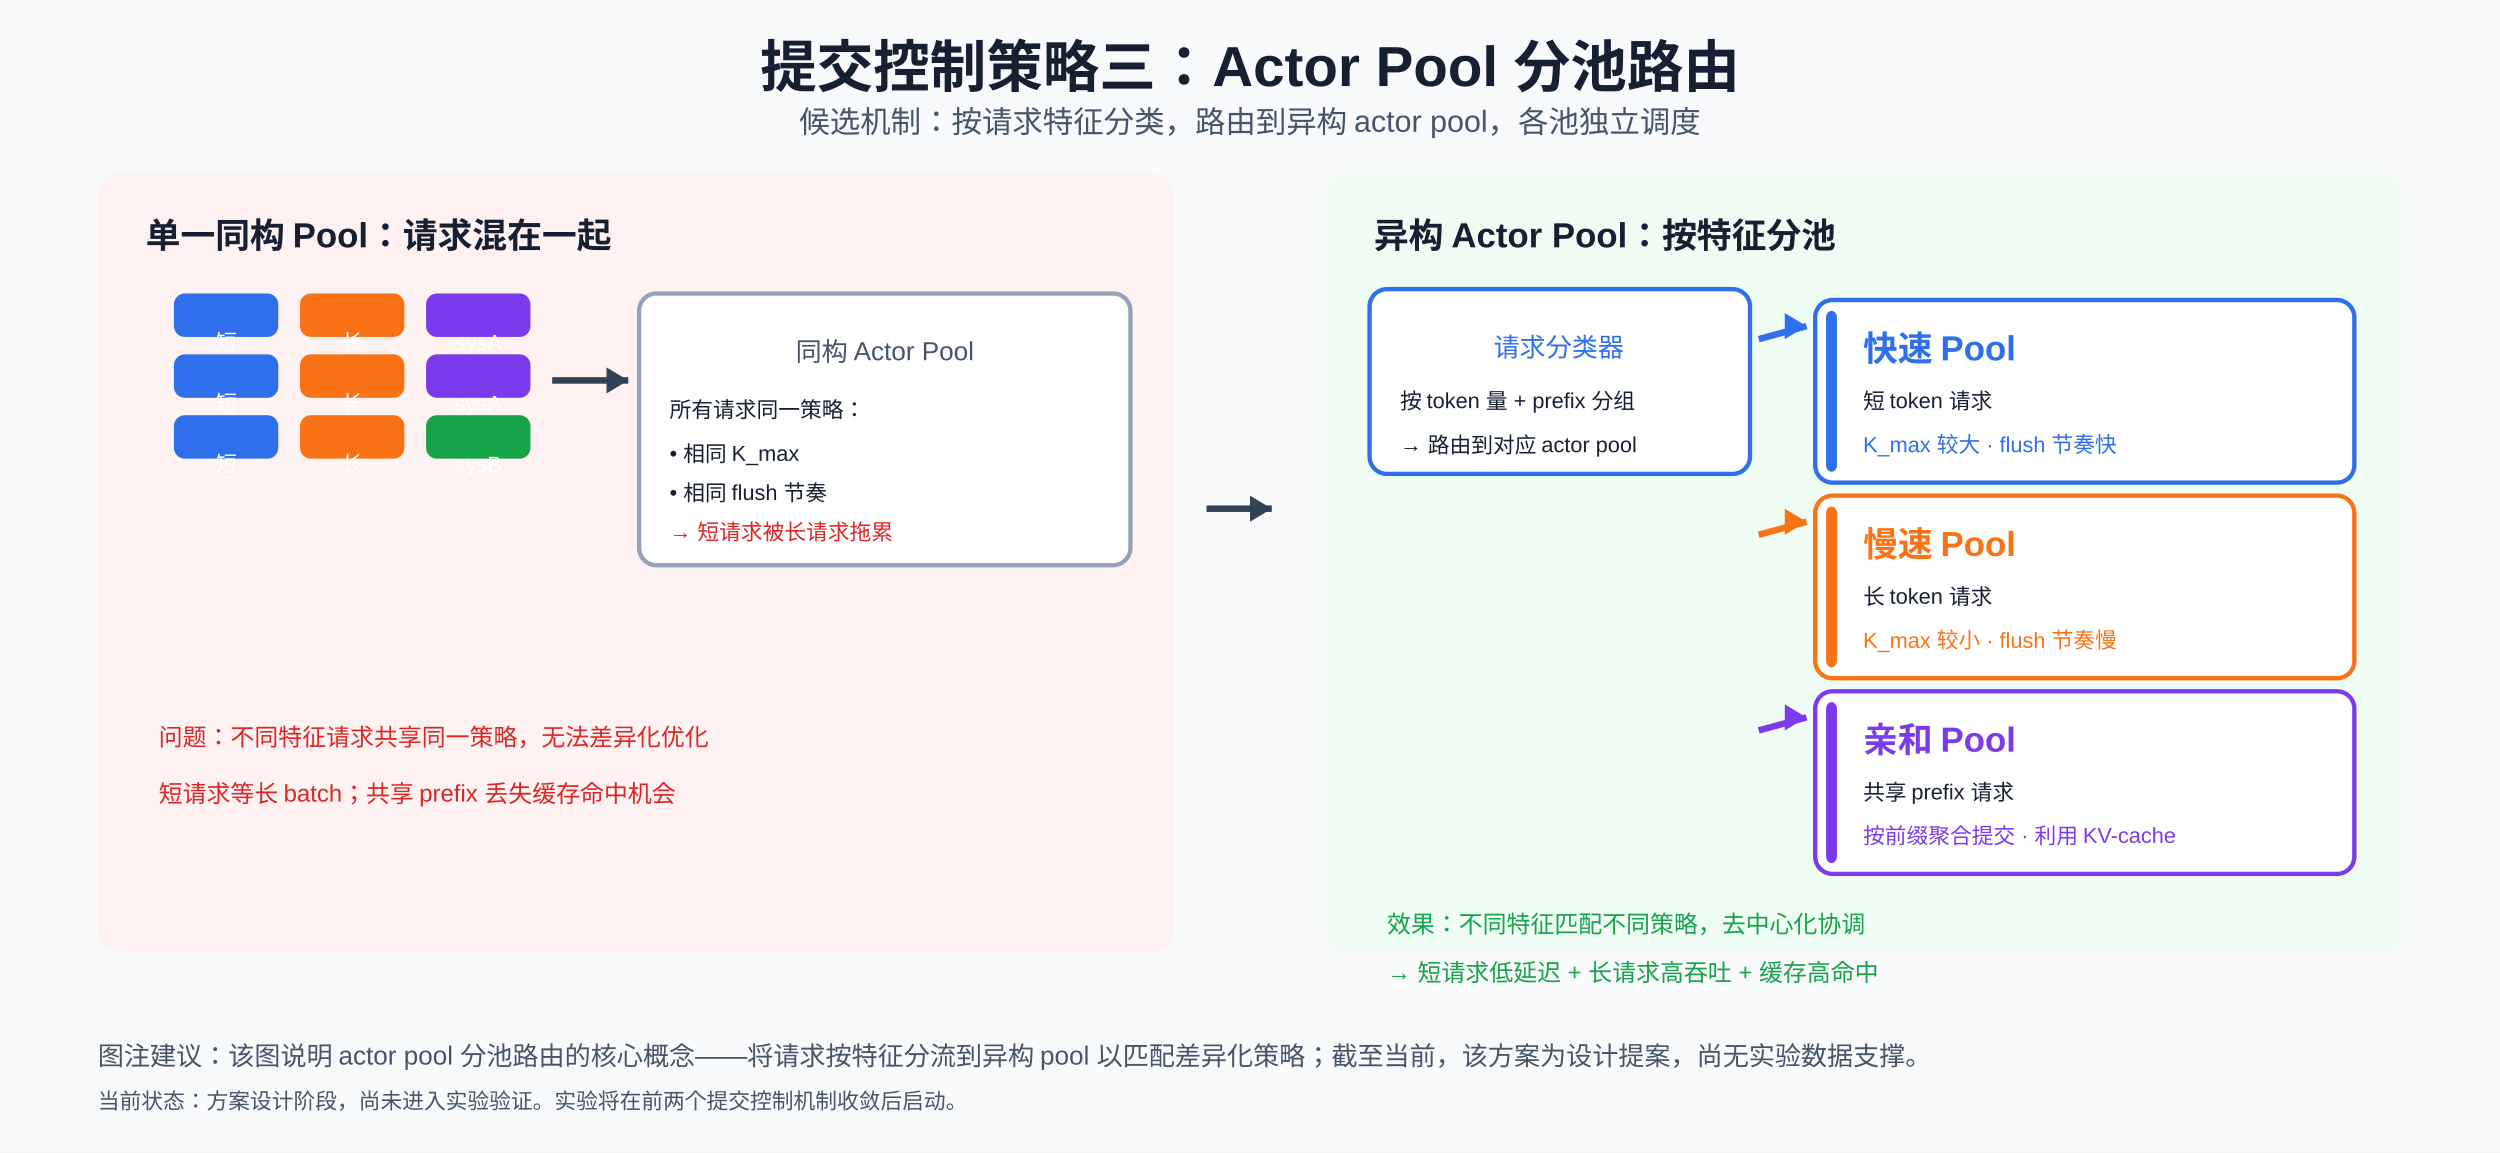
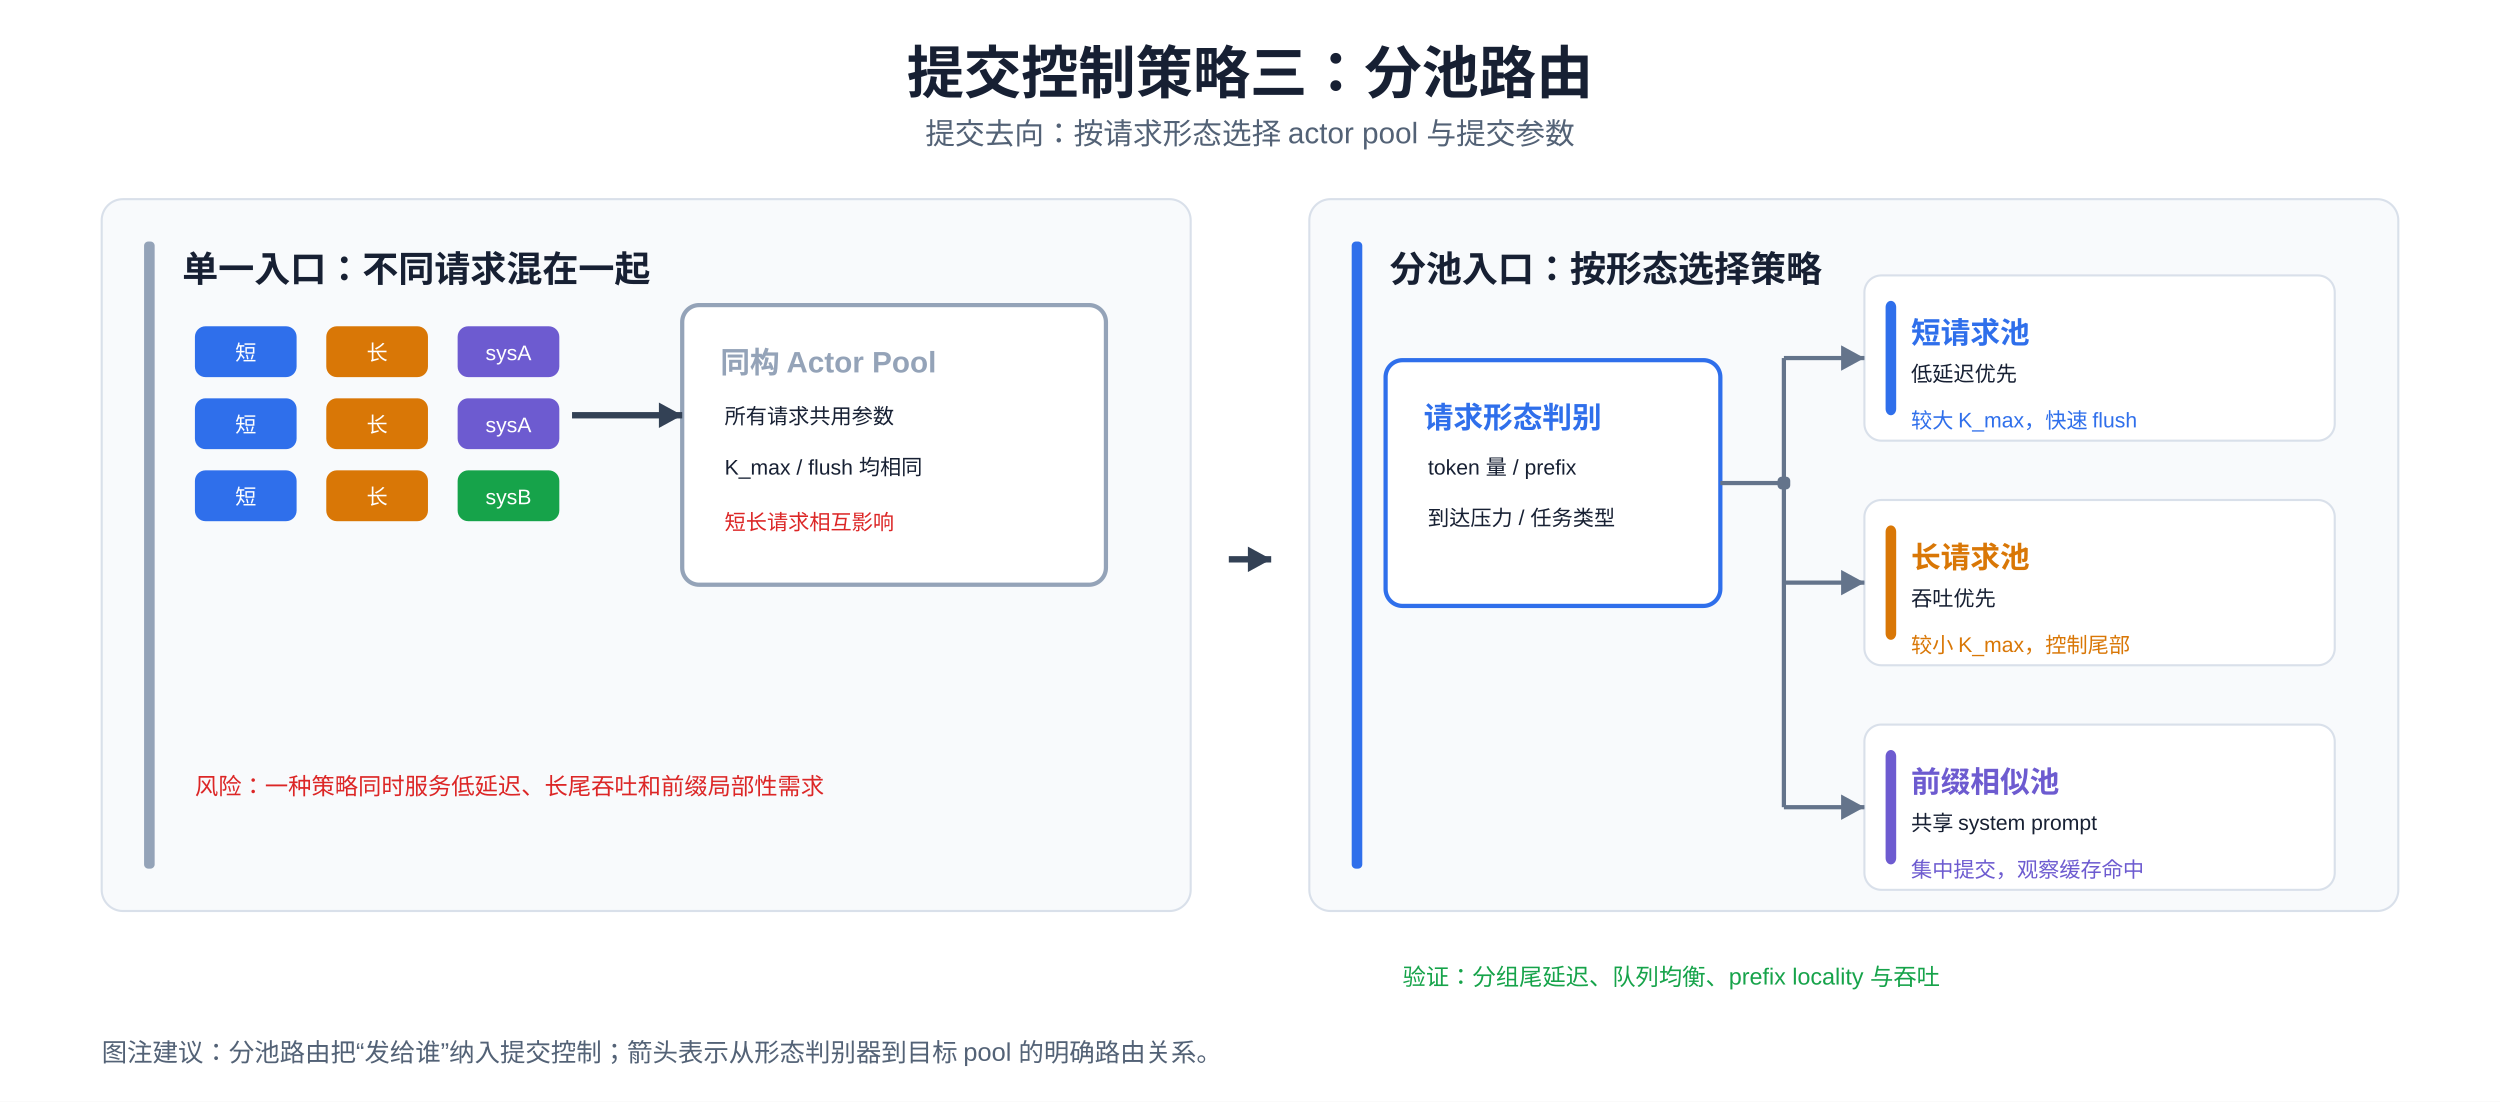
- <svg xmlns="http://www.w3.org/2000/svg" width="1150" height="530" viewBox="0 0 1150 530">
-   <rect width="1150" height="530" fill="#F8FAFC" />
-   <text x="575" y="40" font-family="Microsoft YaHei,SimHei,Arial,sans-serif" font-size="26" font-weight="bold" fill="#172033" text-anchor="middle">提交控制策略三：Actor Pool 分池路由</text>
-   <text x="575" y="61" font-family="Microsoft YaHei,SimHei,Arial,sans-serif" font-size="14" font-weight="normal" fill="#475569" text-anchor="middle">候选机制：按请求特征分类，路由到异构 actor pool，各池独立调度</text>
-   <rect x="45" y="80" width="495" height="358" rx="10" ry="10" fill="#FEF2F2" />
-   <rect x="610" y="80" width="495" height="358" rx="10" ry="10" fill="#F0FDF4" />
-   <text x="67" y="114" font-family="Microsoft YaHei,SimHei,Arial,sans-serif" font-size="16" font-weight="bold" fill="#172033" text-anchor="start">单一同构 Pool：请求混在一起</text>
-   <text x="632" y="114" font-family="Microsoft YaHei,SimHei,Arial,sans-serif" font-size="16" font-weight="bold" fill="#172033" text-anchor="start">异构 Actor Pool：按特征分池</text>
-   <rect x="80" y="135" width="48" height="20" rx="5" ry="5" fill="#2F6FEB" />
-   <text x="104" y="161" font-family="Microsoft YaHei,SimHei,Arial,sans-serif" font-size="10" font-weight="normal" fill="#FFFFFF" text-anchor="middle">短</text>
-   <rect x="138" y="135" width="48" height="20" rx="5" ry="5" fill="#F97316" />
-   <text x="162" y="161" font-family="Microsoft YaHei,SimHei,Arial,sans-serif" font-size="10" font-weight="normal" fill="#FFFFFF" text-anchor="middle">长</text>
-   <rect x="196" y="135" width="48" height="20" rx="5" ry="5" fill="#7C3AED" />
-   <text x="220" y="161" font-family="Microsoft YaHei,SimHei,Arial,sans-serif" font-size="10" font-weight="normal" fill="#FFFFFF" text-anchor="middle">sysA</text>
-   <rect x="80" y="163" width="48" height="20" rx="5" ry="5" fill="#2F6FEB" />
-   <text x="104" y="189" font-family="Microsoft YaHei,SimHei,Arial,sans-serif" font-size="10" font-weight="normal" fill="#FFFFFF" text-anchor="middle">短</text>
-   <rect x="138" y="163" width="48" height="20" rx="5" ry="5" fill="#F97316" />
-   <text x="162" y="189" font-family="Microsoft YaHei,SimHei,Arial,sans-serif" font-size="10" font-weight="normal" fill="#FFFFFF" text-anchor="middle">长</text>
-   <rect x="196" y="163" width="48" height="20" rx="5" ry="5" fill="#7C3AED" />
-   <text x="220" y="189" font-family="Microsoft YaHei,SimHei,Arial,sans-serif" font-size="10" font-weight="normal" fill="#FFFFFF" text-anchor="middle">sysA</text>
-   <rect x="80" y="191" width="48" height="20" rx="5" ry="5" fill="#2F6FEB" />
-   <text x="104" y="217" font-family="Microsoft YaHei,SimHei,Arial,sans-serif" font-size="10" font-weight="normal" fill="#FFFFFF" text-anchor="middle">短</text>
-   <rect x="138" y="191" width="48" height="20" rx="5" ry="5" fill="#F97316" />
-   <text x="162" y="217" font-family="Microsoft YaHei,SimHei,Arial,sans-serif" font-size="10" font-weight="normal" fill="#FFFFFF" text-anchor="middle">长</text>
-   <rect x="196" y="191" width="48" height="20" rx="5" ry="5" fill="#16A34A" />
-   <text x="220" y="217" font-family="Microsoft YaHei,SimHei,Arial,sans-serif" font-size="10" font-weight="normal" fill="#FFFFFF" text-anchor="middle">sysB</text>
-   <line x1="254" y1="175" x2="289" y2="175" stroke="#334155" stroke-width="3" />
-   <polygon points="289,175 279,169 279,181" fill="#334155" />
-   <rect x="294" y="135" width="226" height="125" rx="8" ry="8" fill="#FFFFFF" stroke="#94A3B8" stroke-width="2" />
-   <text x="407" y="166" font-family="Microsoft YaHei,SimHei,Arial,sans-serif" font-size="12" font-weight="normal" fill="#475569" text-anchor="middle">同构 Actor Pool</text>
-   <text x="308" y="192" font-family="Microsoft YaHei,SimHei,Arial,sans-serif" font-size="10" font-weight="normal" fill="#172033" text-anchor="start">所有请求同一策略：</text>
-   <text x="308" y="212" font-family="Microsoft YaHei,SimHei,Arial,sans-serif" font-size="10" font-weight="normal" fill="#172033" text-anchor="start">• 相同 K_max</text>
-   <text x="308" y="230" font-family="Microsoft YaHei,SimHei,Arial,sans-serif" font-size="10" font-weight="normal" fill="#172033" text-anchor="start">• 相同 flush 节奏</text>
-   <text x="308" y="248" font-family="Microsoft YaHei,SimHei,Arial,sans-serif" font-size="10" font-weight="normal" fill="#DC2626" text-anchor="start">→ 短请求被长请求拖累</text>
-   <text x="73" y="343" font-family="Microsoft YaHei,SimHei,Arial,sans-serif" font-size="11" font-weight="normal" fill="#DC2626" text-anchor="start">问题：不同特征请求共享同一策略，无法差异化优化</text>
-   <text x="73" y="369" font-family="Microsoft YaHei,SimHei,Arial,sans-serif" font-size="11" font-weight="normal" fill="#DC2626" text-anchor="start">短请求等长 batch；共享 prefix 丢失缓存命中机会</text>
-   <line x1="555" y1="234" x2="585" y2="234" stroke="#334155" stroke-width="3" />
-   <polygon points="585,234 575,228 575,240" fill="#334155" />
-   <rect x="630" y="133" width="175" height="85" rx="8" ry="8" fill="#FFFFFF" stroke="#2F6FEB" stroke-width="2" />
-   <text x="717" y="164" font-family="Microsoft YaHei,SimHei,Arial,sans-serif" font-size="12" font-weight="normal" fill="#2F6FEB" text-anchor="middle">请求分类器</text>
-   <text x="644" y="188" font-family="Microsoft YaHei,SimHei,Arial,sans-serif" font-size="10" font-weight="normal" fill="#172033" text-anchor="start">按 token 量 + prefix 分组</text>
-   <text x="644" y="208" font-family="Microsoft YaHei,SimHei,Arial,sans-serif" font-size="10" font-weight="normal" fill="#172033" text-anchor="start">→ 路由到对应 actor pool</text>
-   <line x1="809" y1="156" x2="831" y2="150" stroke="#2F6FEB" stroke-width="3" />
-   <polygon points="831,150 821,144 821,156" fill="#2F6FEB" />
-   <line x1="809" y1="246" x2="831" y2="240" stroke="#F97316" stroke-width="3" />
-   <polygon points="831,240 821,234 821,246" fill="#F97316" />
-   <line x1="809" y1="336" x2="831" y2="330" stroke="#7C3AED" stroke-width="3" />
-   <polygon points="831,330 821,324 821,336" fill="#7C3AED" />
-   <rect x="835" y="138" width="248" height="84" rx="8" ry="8" fill="#FFFFFF" stroke="#2F6FEB" stroke-width="2" />
-   <rect x="840" y="143" width="5" height="74" rx="3" ry="3" fill="#2F6FEB" />
-   <text x="857" y="166" font-family="Microsoft YaHei,SimHei,Arial,sans-serif" font-size="16" font-weight="bold" fill="#2F6FEB" text-anchor="start">快速 Pool</text>
-   <text x="857" y="188" font-family="Microsoft YaHei,SimHei,Arial,sans-serif" font-size="10" font-weight="normal" fill="#172033" text-anchor="start">短 token 请求</text>
-   <text x="857" y="208" font-family="Microsoft YaHei,SimHei,Arial,sans-serif" font-size="10" font-weight="normal" fill="#2F6FEB" text-anchor="start">K_max 较大 · flush 节奏快</text>
-   <rect x="835" y="228" width="248" height="84" rx="8" ry="8" fill="#FFFFFF" stroke="#F97316" stroke-width="2" />
-   <rect x="840" y="233" width="5" height="74" rx="3" ry="3" fill="#F97316" />
-   <text x="857" y="256" font-family="Microsoft YaHei,SimHei,Arial,sans-serif" font-size="16" font-weight="bold" fill="#F97316" text-anchor="start">慢速 Pool</text>
-   <text x="857" y="278" font-family="Microsoft YaHei,SimHei,Arial,sans-serif" font-size="10" font-weight="normal" fill="#172033" text-anchor="start">长 token 请求</text>
-   <text x="857" y="298" font-family="Microsoft YaHei,SimHei,Arial,sans-serif" font-size="10" font-weight="normal" fill="#F97316" text-anchor="start">K_max 较小 · flush 节奏慢</text>
-   <rect x="835" y="318" width="248" height="84" rx="8" ry="8" fill="#FFFFFF" stroke="#7C3AED" stroke-width="2" />
-   <rect x="840" y="323" width="5" height="74" rx="3" ry="3" fill="#7C3AED" />
-   <text x="857" y="346" font-family="Microsoft YaHei,SimHei,Arial,sans-serif" font-size="16" font-weight="bold" fill="#7C3AED" text-anchor="start">亲和 Pool</text>
-   <text x="857" y="368" font-family="Microsoft YaHei,SimHei,Arial,sans-serif" font-size="10" font-weight="normal" fill="#172033" text-anchor="start">共享 prefix 请求</text>
-   <text x="857" y="388" font-family="Microsoft YaHei,SimHei,Arial,sans-serif" font-size="10" font-weight="normal" fill="#7C3AED" text-anchor="start">按前缀聚合提交 · 利用 KV-cache</text>
-   <text x="638" y="429" font-family="Microsoft YaHei,SimHei,Arial,sans-serif" font-size="11" font-weight="normal" fill="#16A34A" text-anchor="start">效果：不同特征匹配不同策略，去中心化协调</text>
-   <text x="638" y="451" font-family="Microsoft YaHei,SimHei,Arial,sans-serif" font-size="11" font-weight="normal" fill="#16A34A" text-anchor="start">→ 短请求低延迟 + 长请求高吞吐 + 缓存高命中</text>
-   <text x="45" y="490" font-family="Microsoft YaHei,SimHei,Arial,sans-serif" font-size="12" font-weight="normal" fill="#475569" text-anchor="start">图注建议：该图说明 actor pool 分池路由的核心概念——将请求按特征分流到异构 pool 以匹配差异化策略；截至当前，该方案为设计提案，尚无实验数据支撑。</text>
-   <text x="45" y="510" font-family="Microsoft YaHei,SimHei,Arial,sans-serif" font-size="10" font-weight="normal" fill="#475569" text-anchor="start">当前状态：方案设计阶段，尚未进入实验验证。实验将在前两个提交控制机制收敛后启动。</text>
+ <svg xmlns="http://www.w3.org/2000/svg" width="1180" height="520" viewBox="0 0 1180 520">
+   <rect width="1180" height="520" fill="#FFFFFF" />
+   <text x="590.0" y="44" font-family="Microsoft YaHei,SimHei,Arial,sans-serif" font-size="27" font-weight="700" fill="#172033" text-anchor="middle">提交控制策略三：分池路由</text>
+   <text x="590.0" y="68" font-family="Microsoft YaHei,SimHei,Arial,sans-serif" font-size="14" font-weight="400" fill="#536276" text-anchor="middle">提交去向：按请求形态选择 actor pool 与提交参数</text>
+   <rect x="48" y="94" width="514" height="336" rx="10" ry="10" fill="#F8FAFC" stroke="#D9E0EA" stroke-width="1" />
+   <rect x="68" y="114" width="5" height="296" rx="2" ry="2" fill="#94A3B8" />
+   <text x="86" y="133" font-family="Microsoft YaHei,SimHei,Arial,sans-serif" font-size="17" font-weight="700" fill="#172033" text-anchor="start">单一入口：不同请求混在一起</text>
+   <rect x="618" y="94" width="514" height="336" rx="10" ry="10" fill="#F8FAFC" stroke="#D9E0EA" stroke-width="1" />
+   <rect x="638" y="114" width="5" height="296" rx="2" ry="2" fill="#2F6FEB" />
+   <text x="656" y="133" font-family="Microsoft YaHei,SimHei,Arial,sans-serif" font-size="17" font-weight="700" fill="#172033" text-anchor="start">分池入口：按形态选择策略</text>
+   <line x1="580" y1="264" x2="600" y2="264" stroke="#334155" stroke-width="3" />
+   <polygon points="600,264 589,258 589,270" fill="#334155" />
+   <rect x="322" y="144" width="200" height="132" rx="8" ry="8" fill="#FFFFFF" stroke="#94A3B8" stroke-width="2" />
+   <text x="340" y="176" font-family="Microsoft YaHei,SimHei,Arial,sans-serif" font-size="14" font-weight="700" fill="#94A3B8" text-anchor="start">同构 Actor Pool</text>
+   <text x="342" y="200" font-family="Microsoft YaHei,SimHei,Arial,sans-serif" font-size="10" font-weight="400" fill="#172033" text-anchor="start">所有请求共用参数</text>
+   <text x="342" y="224" font-family="Microsoft YaHei,SimHei,Arial,sans-serif" font-size="10" font-weight="400" fill="#172033" text-anchor="start">K_max / flush 均相同</text>
+   <text x="342" y="250" font-family="Microsoft YaHei,SimHei,Arial,sans-serif" font-size="10" font-weight="400" fill="#DC2626" text-anchor="start">短长请求相互影响</text>
+   <line x1="270" y1="196" x2="322" y2="196" stroke="#334155" stroke-width="3" />
+   <polygon points="322,196 311,190 311,202" fill="#334155" />
+   <text x="92" y="375" font-family="Microsoft YaHei,SimHei,Arial,sans-serif" font-size="11" font-weight="400" fill="#DC2626" text-anchor="start">风险：一种策略同时服务低延迟、长尾吞吐和前缀局部性需求</text>
+   <rect x="654" y="170" width="158" height="116" rx="8" ry="8" fill="#FFFFFF" stroke="#2F6FEB" stroke-width="2" />
+   <text x="672" y="202" font-family="Microsoft YaHei,SimHei,Arial,sans-serif" font-size="14" font-weight="700" fill="#2F6FEB" text-anchor="start">请求形态判别</text>
+   <text x="674" y="224" font-family="Microsoft YaHei,SimHei,Arial,sans-serif" font-size="10" font-weight="400" fill="#172033" text-anchor="start">token 量 / prefix</text>
+   <text x="674" y="248" font-family="Microsoft YaHei,SimHei,Arial,sans-serif" font-size="10" font-weight="400" fill="#172033" text-anchor="start">到达压力 / 任务类型</text>
+   <text x="662" y="465" font-family="Microsoft YaHei,SimHei,Arial,sans-serif" font-size="11" font-weight="400" fill="#16A34A" text-anchor="start">验证：分组尾延迟、队列均衡、prefix locality 与吞吐</text>
+   <text x="48" y="501" font-family="Microsoft YaHei,SimHei,Arial,sans-serif" font-size="12" font-weight="400" fill="#536276" text-anchor="start">图注建议：分池路由把“发给谁”纳入提交控制；箭头表示从形态判别器到目标 pool 的明确路由关系。</text>
+   <rect x="92" y="154" width="48" height="24" rx="5" ry="5" fill="#2F6FEB" />
+   <text x="116.0" y="170" font-family="Microsoft YaHei,SimHei,Arial,sans-serif" font-size="10" font-weight="400" fill="#FFFFFF" text-anchor="middle">短</text>
+   <rect x="154" y="154" width="48" height="24" rx="5" ry="5" fill="#D97706" />
+   <text x="178.0" y="170" font-family="Microsoft YaHei,SimHei,Arial,sans-serif" font-size="10" font-weight="400" fill="#FFFFFF" text-anchor="middle">长</text>
+   <rect x="216" y="154" width="48" height="24" rx="5" ry="5" fill="#6D5BD0" />
+   <text x="240.0" y="170" font-family="Microsoft YaHei,SimHei,Arial,sans-serif" font-size="10" font-weight="400" fill="#FFFFFF" text-anchor="middle">sysA</text>
+   <rect x="92" y="188" width="48" height="24" rx="5" ry="5" fill="#2F6FEB" />
+   <text x="116.0" y="204" font-family="Microsoft YaHei,SimHei,Arial,sans-serif" font-size="10" font-weight="400" fill="#FFFFFF" text-anchor="middle">短</text>
+   <rect x="154" y="188" width="48" height="24" rx="5" ry="5" fill="#D97706" />
+   <text x="178.0" y="204" font-family="Microsoft YaHei,SimHei,Arial,sans-serif" font-size="10" font-weight="400" fill="#FFFFFF" text-anchor="middle">长</text>
+   <rect x="216" y="188" width="48" height="24" rx="5" ry="5" fill="#6D5BD0" />
+   <text x="240.0" y="204" font-family="Microsoft YaHei,SimHei,Arial,sans-serif" font-size="10" font-weight="400" fill="#FFFFFF" text-anchor="middle">sysA</text>
+   <rect x="92" y="222" width="48" height="24" rx="5" ry="5" fill="#2F6FEB" />
+   <text x="116.0" y="238" font-family="Microsoft YaHei,SimHei,Arial,sans-serif" font-size="10" font-weight="400" fill="#FFFFFF" text-anchor="middle">短</text>
+   <rect x="154" y="222" width="48" height="24" rx="5" ry="5" fill="#D97706" />
+   <text x="178.0" y="238" font-family="Microsoft YaHei,SimHei,Arial,sans-serif" font-size="10" font-weight="400" fill="#FFFFFF" text-anchor="middle">长</text>
+   <rect x="216" y="222" width="48" height="24" rx="5" ry="5" fill="#16A34A" />
+   <text x="240.0" y="238" font-family="Microsoft YaHei,SimHei,Arial,sans-serif" font-size="10" font-weight="400" fill="#FFFFFF" text-anchor="middle">sysB</text>
+   <rect x="880" y="130" width="222" height="78" rx="8" ry="8" fill="#FFFFFF" stroke="#D9E0EA" stroke-width="1" />
+   <rect x="890" y="142" width="5" height="54" rx="3" ry="3" fill="#2F6FEB" />
+   <text x="902" y="162" font-family="Microsoft YaHei,SimHei,Arial,sans-serif" font-size="14" font-weight="700" fill="#2F6FEB" text-anchor="start">短请求池</text>
+   <text x="902" y="180" font-family="Microsoft YaHei,SimHei,Arial,sans-serif" font-size="10" font-weight="400" fill="#172033" text-anchor="start">低延迟优先</text>
+   <text x="902" y="202" font-family="Microsoft YaHei,SimHei,Arial,sans-serif" font-size="10" font-weight="400" fill="#2F6FEB" text-anchor="start">较大 K_max，快速 flush</text>
+   <rect x="880" y="236" width="222" height="78" rx="8" ry="8" fill="#FFFFFF" stroke="#D9E0EA" stroke-width="1" />
+   <rect x="890" y="248" width="5" height="54" rx="3" ry="3" fill="#D97706" />
+   <text x="902" y="268" font-family="Microsoft YaHei,SimHei,Arial,sans-serif" font-size="14" font-weight="700" fill="#D97706" text-anchor="start">长请求池</text>
+   <text x="902" y="286" font-family="Microsoft YaHei,SimHei,Arial,sans-serif" font-size="10" font-weight="400" fill="#172033" text-anchor="start">吞吐优先</text>
+   <text x="902" y="308" font-family="Microsoft YaHei,SimHei,Arial,sans-serif" font-size="10" font-weight="400" fill="#D97706" text-anchor="start">较小 K_max，控制尾部</text>
+   <rect x="880" y="342" width="222" height="78" rx="8" ry="8" fill="#FFFFFF" stroke="#D9E0EA" stroke-width="1" />
+   <rect x="890" y="354" width="5" height="54" rx="3" ry="3" fill="#6D5BD0" />
+   <text x="902" y="374" font-family="Microsoft YaHei,SimHei,Arial,sans-serif" font-size="14" font-weight="700" fill="#6D5BD0" text-anchor="start">前缀相似池</text>
+   <text x="902" y="392" font-family="Microsoft YaHei,SimHei,Arial,sans-serif" font-size="10" font-weight="400" fill="#172033" text-anchor="start">共享 system prompt</text>
+   <text x="902" y="414" font-family="Microsoft YaHei,SimHei,Arial,sans-serif" font-size="10" font-weight="400" fill="#6D5BD0" text-anchor="start">集中提交，观察缓存命中</text>
+   <line x1="812" y1="228" x2="842" y2="228" stroke="#64748B" stroke-width="2" />
+   <line x1="842" y1="169" x2="842" y2="381" stroke="#64748B" stroke-width="2" />
+   <rect x="839" y="225" width="6" height="6" rx="2" ry="2" fill="#64748B" />
+   <line x1="842" y1="169" x2="880" y2="169" stroke="#64748B" stroke-width="2" />
+   <polygon points="880,169 869,163 869,175" fill="#64748B" />
+   <line x1="842" y1="275" x2="880" y2="275" stroke="#64748B" stroke-width="2" />
+   <polygon points="880,275 869,269 869,281" fill="#64748B" />
+   <line x1="842" y1="381" x2="880" y2="381" stroke="#64748B" stroke-width="2" />
+   <polygon points="880,381 869,375 869,387" fill="#64748B" />
</svg>
